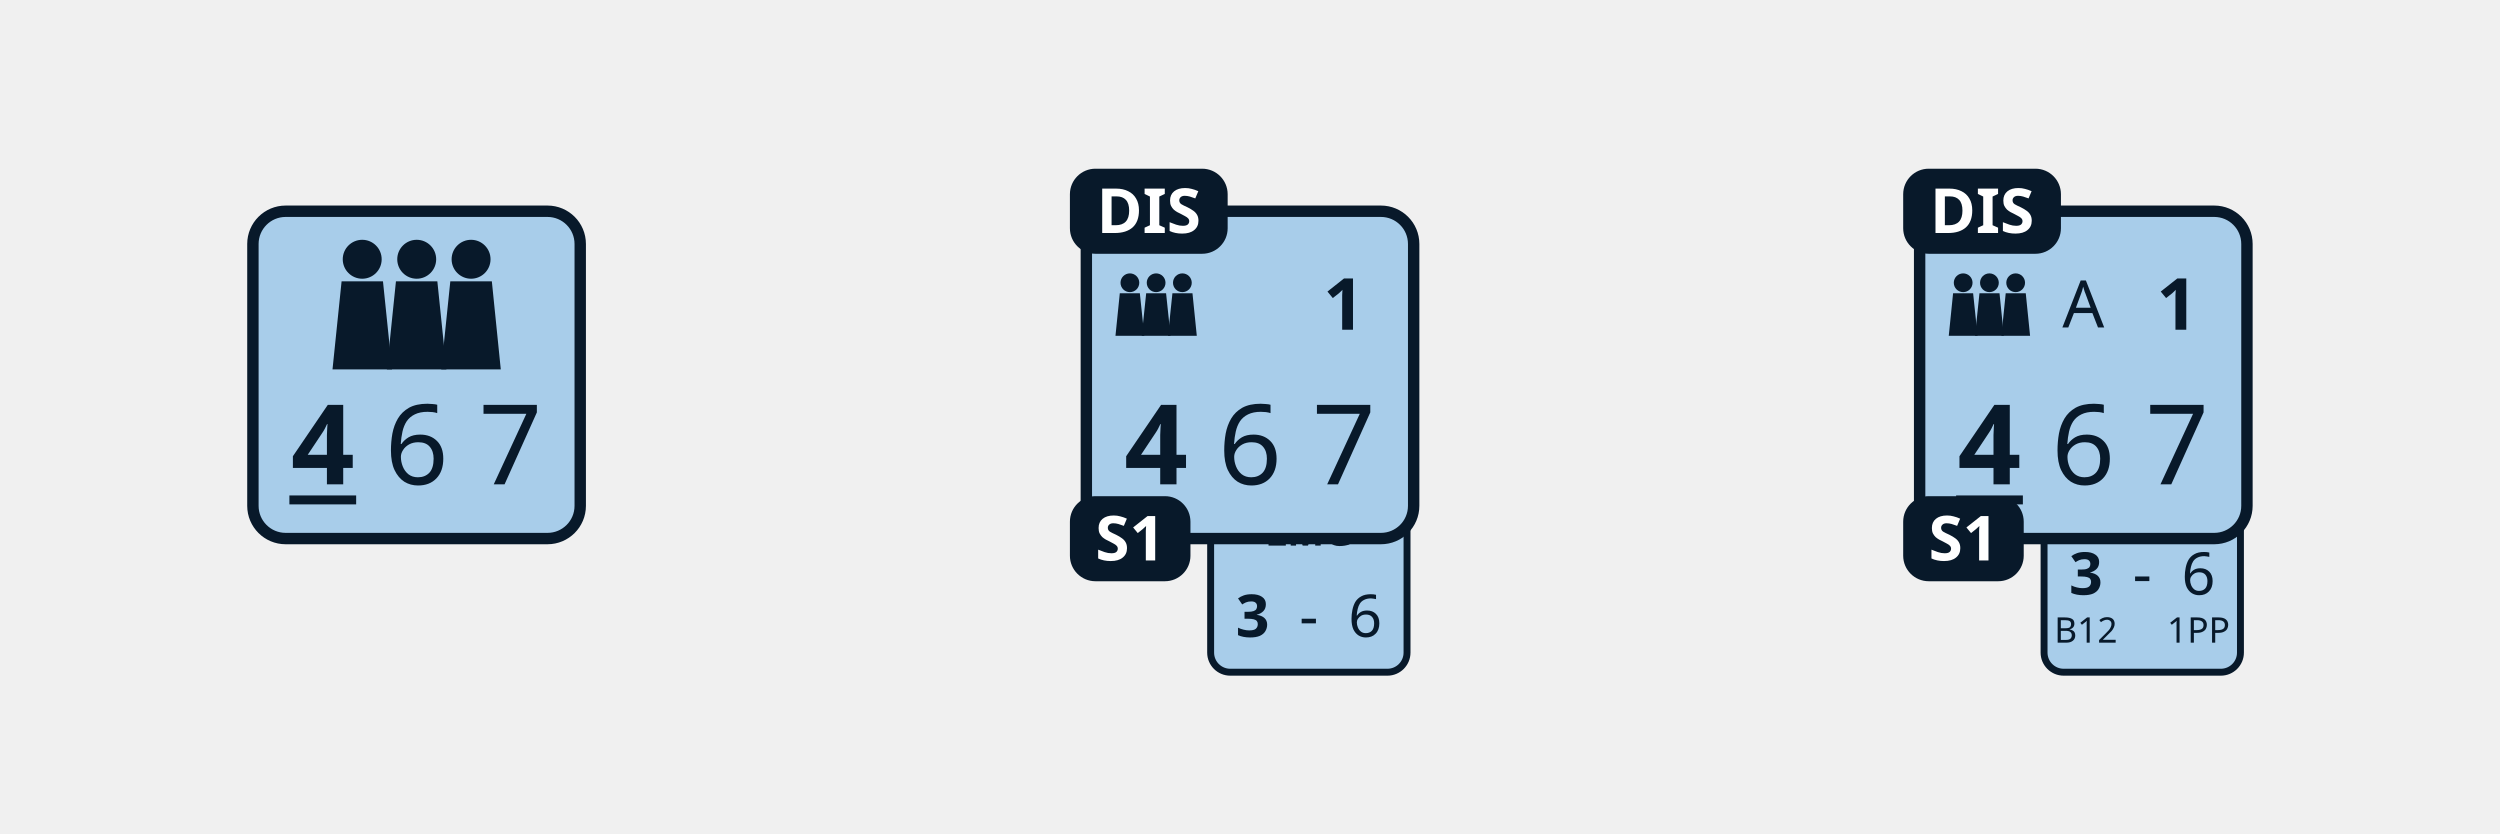
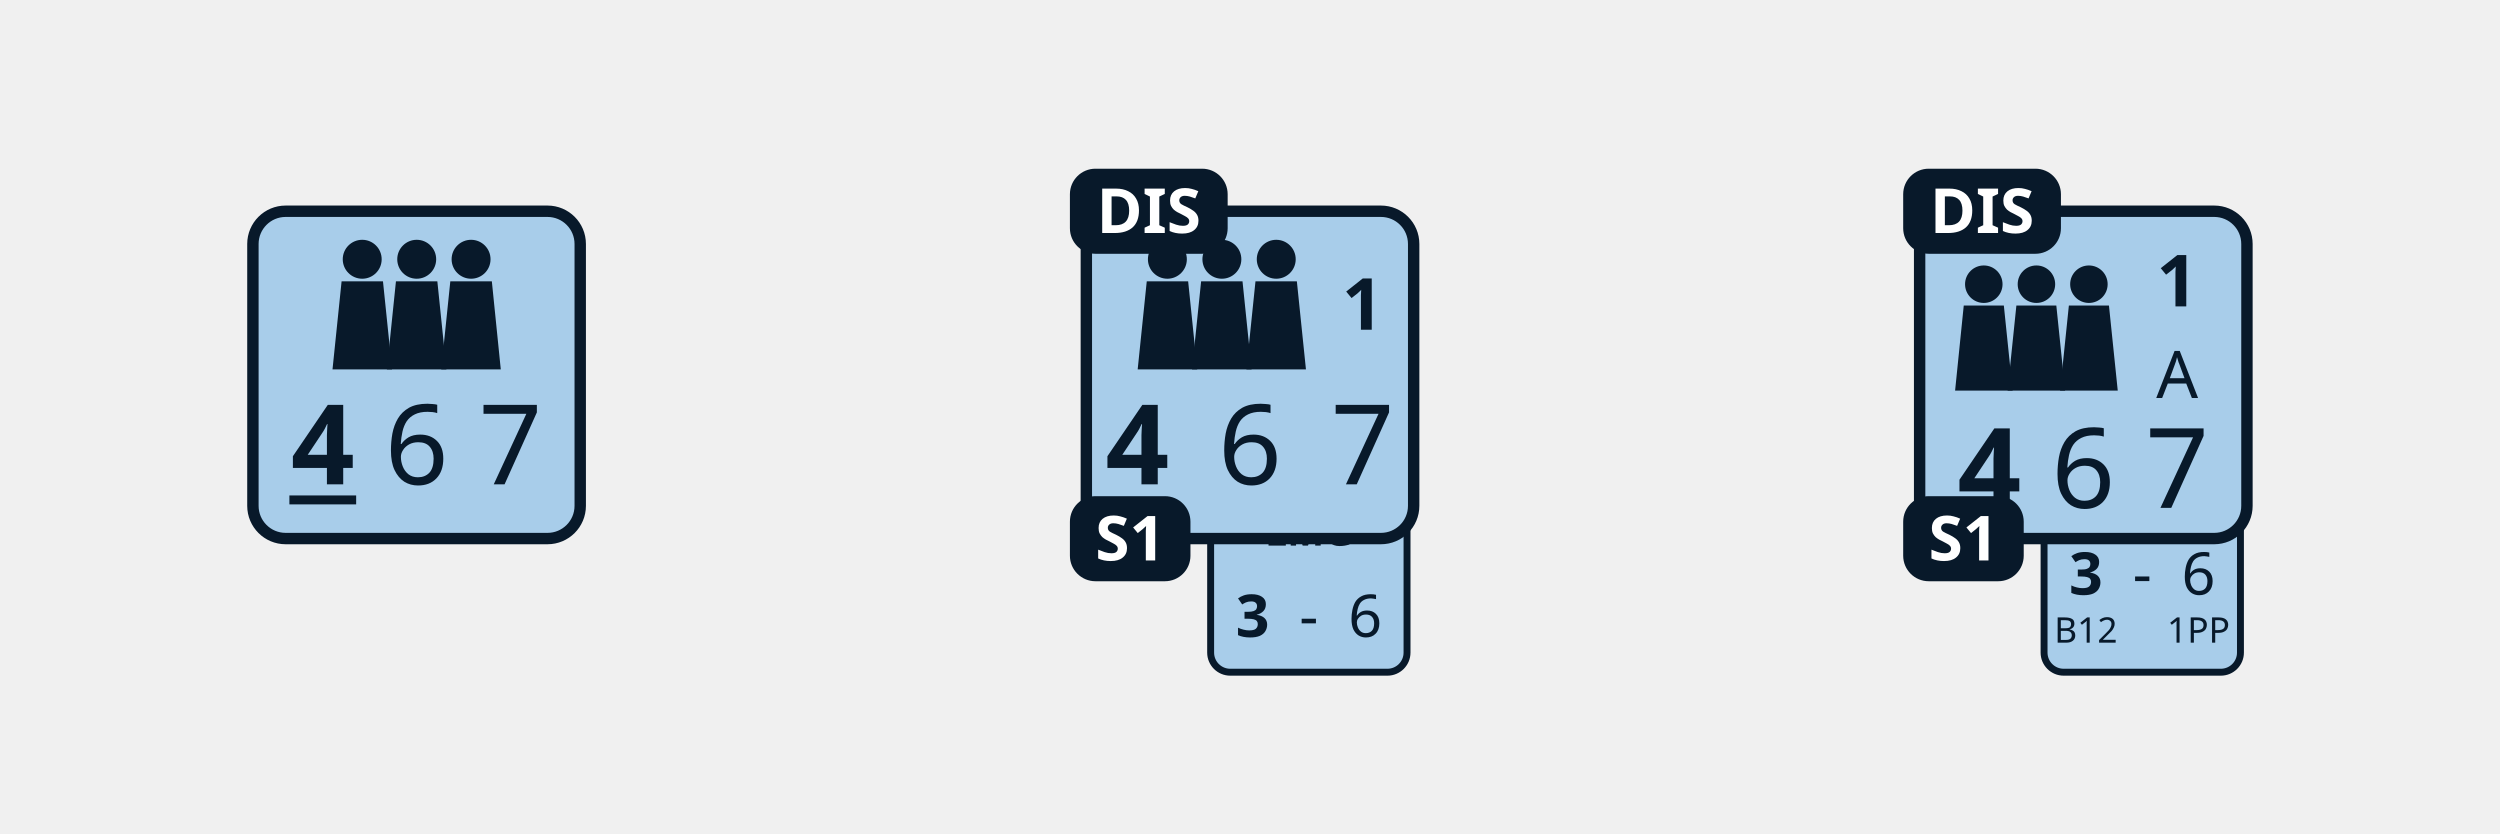
<svg xmlns="http://www.w3.org/2000/svg" viewBox="0 0 270.906 90.297">
  <g data-unit-id="state-disrupted" role="button" tabindex="0" aria-label="German 1st Line squad A, 4-6-7, disrupted, with light MG 3-6">
    <g data-tier="far">
      <g data-attached-id="example-squad-lmg" />
      <rect x="27.406" y="22.891" width="35.469" height="35.469" rx="3.547" fill="#a8cdea" stroke="#08192a" stroke-width="1.234" data-face="front" />
      <g data-slot="glyph">
        <circle cx="39.25" cy="28.094" r="2.109" fill="#08192a" />
        <path d="M36.031 40.031L37.016 30.484L41.5 30.484L42.484 40.031Z" fill="#08192a" />
        <circle cx="45.156" cy="28.094" r="2.109" fill="#08192a" />
        <path d="M41.922 40.031L42.906 30.484L47.391 30.484L48.375 40.031Z" fill="#08192a" />
        <circle cx="51.047" cy="28.094" r="2.109" fill="#08192a" />
        <path d="M47.812 40.031L48.797 30.484L53.297 30.484L54.266 40.031Z" fill="#08192a" />
      </g>
      <g data-slot="fp">
        <text x="34.984" y="52.484" font-size="12.062" font-family="sans-serif" text-anchor="middle" fill="#08192a" font-weight="bold">4</text>
        <line x1="31.359" y1="54.172" x2="38.594" y2="54.172" stroke="#08192a" stroke-width="0.969" data-mark="underline" />
      </g>
      <g data-slot="range">
        <text x="45.156" y="52.484" font-size="12.062" font-family="sans-serif" text-anchor="middle" fill="#08192a">6</text>
      </g>
      <g data-slot="morale">
        <text x="55.312" y="52.484" font-size="12.062" font-family="sans-serif" text-anchor="middle" fill="#08192a">7</text>
      </g>
    </g>
  </g>
  <g data-unit-id="state-disrupted" role="button" tabindex="0" aria-label="German 1st Line squad A, 4-6-7, disrupted, with light MG 3-6">
    <g data-tier="mid">
      <g data-attached-id="example-squad-lmg">
        <rect x="131.188" y="51.562" width="21.281" height="21.281" rx="2.125" fill="#a8cdea" stroke="#08192a" stroke-width="0.75" data-face="front" />
        <g data-slot="label">
          <text x="141.828" y="59.125" font-size="4.25" font-family="sans-serif" text-anchor="middle" fill="#08192a" font-weight="bold">LMG</text>
        </g>
        <g data-slot="fp">
          <text x="135.734" y="69.016" font-size="6.391" font-family="sans-serif" text-anchor="middle" fill="#08192a" font-weight="bold">3</text>
        </g>
        <g data-slot="dash">
          <text x="141.828" y="69.016" font-size="6.391" font-family="sans-serif" text-anchor="middle" fill="#08192a">-</text>
        </g>
        <g data-slot="range">
          <text x="147.938" y="69.016" font-size="6.391" font-family="sans-serif" text-anchor="middle" fill="#08192a">6</text>
        </g>
        <g data-badge="ROF1">
          <rect x="140.859" y="48.797" width="12.688" height="5.531" rx="1.656" fill="#08192a" />
          <text x="147.203" y="52.984" font-size="4.047" font-family="sans-serif" font-weight="bold" text-anchor="middle" fill="#ffffff">ROF1</text>
        </g>
      </g>
      <rect x="117.719" y="22.891" width="35.469" height="35.469" rx="3.547" fill="#a8cdea" stroke="#08192a" stroke-width="1.234" data-face="front" />
      <g data-slot="glyph">
-         <circle cx="122.438" cy="30.641" r="1.016" fill="#08192a" />
-         <path d="M120.875 36.391L121.344 31.781L123.516 31.781L124 36.391Z" fill="#08192a" />
-         <circle cx="125.281" cy="30.641" r="1.016" fill="#08192a" />
-         <path d="M123.719 36.391L124.203 31.781L126.359 31.781L126.844 36.391Z" fill="#08192a" />
-         <circle cx="128.125" cy="30.641" r="1.016" fill="#08192a" />
-         <path d="M126.562 36.391L127.047 31.781L129.219 31.781L129.688 36.391Z" fill="#08192a" />
+         <circle cx="126.5" cy="28.094" r="2.109" fill="#08192a" />
+         <path d="M123.281 40.031L124.266 30.484L128.75 30.484L129.734 40.031Z" fill="#08192a" />
+         <circle cx="132.406" cy="28.094" r="2.109" fill="#08192a" />
+         <path d="M129.172 40.031L130.156 30.484L134.641 30.484L135.625 40.031Z" fill="#08192a" />
+         <circle cx="138.297" cy="28.094" r="2.109" fill="#08192a" />
+         <path d="M135.062 40.031L136.047 30.484L140.531 30.484L141.516 40.031Z" fill="#08192a" />
      </g>
      <g data-slot="class">
-         <text x="145.625" y="35.734" font-size="7.797" font-family="sans-serif" text-anchor="middle" fill="#08192a" font-weight="bold">1</text>
+         <text x="147.656" y="35.734" font-size="7.797" font-family="sans-serif" text-anchor="middle" fill="#08192a" font-weight="bold">1</text>
      </g>
      <g data-slot="fp">
-         <text x="125.281" y="52.484" font-size="12.062" font-family="sans-serif" text-anchor="middle" fill="#08192a" font-weight="bold">4</text>
+         <text x="123.25" y="52.484" font-size="12.062" font-family="sans-serif" text-anchor="middle" fill="#08192a" font-weight="bold">4</text>
      </g>
      <g data-slot="range">
        <text x="135.453" y="52.484" font-size="12.062" font-family="sans-serif" text-anchor="middle" fill="#08192a">6</text>
      </g>
      <g data-slot="morale">
-         <text x="145.625" y="52.484" font-size="12.062" font-family="sans-serif" text-anchor="middle" fill="#08192a">7</text>
+         <text x="147.656" y="52.484" font-size="12.062" font-family="sans-serif" text-anchor="middle" fill="#08192a">7</text>
      </g>
      <g data-badge="DIS">
        <rect x="115.938" y="18.281" width="17.094" height="9.219" rx="2.766" fill="#08192a" />
        <text x="124.484" y="25.25" font-size="6.734" font-family="sans-serif" font-weight="bold" text-anchor="middle" fill="#ffffff">DIS</text>
      </g>
      <g data-badge="S1">
        <rect x="115.938" y="53.766" width="13.062" height="9.219" rx="2.766" fill="#08192a" />
        <text x="122.469" y="60.734" font-size="6.734" font-family="sans-serif" font-weight="bold" text-anchor="middle" fill="#ffffff">S1</text>
      </g>
    </g>
  </g>
  <g data-unit-id="state-disrupted" role="button" tabindex="0" aria-label="German 1st Line squad A, 4-6-7, disrupted, with light MG 3-6">
    <g data-tier="near">
      <g data-attached-id="example-squad-lmg">
        <rect x="221.5" y="51.562" width="21.281" height="21.281" rx="2.125" fill="#a8cdea" stroke="#08192a" stroke-width="0.75" data-face="front" />
        <g data-slot="glyph">
          <path d="M223.344 55.766L223.906 55.547L226.031 55.547L226.031 56.656L223.906 56.656L223.344 57Z" fill="#08192a" />
          <path d="M226.031 55.875L228.672 55.875L228.672 56.328L226.031 56.328Z" fill="#08192a" />
          <line x1="226.812" y1="56.328" x2="226.375" y2="57.906" stroke="#08192a" stroke-width="0.344" stroke-linecap="round" />
          <line x1="226.812" y1="56.328" x2="227.375" y2="57.906" stroke="#08192a" stroke-width="0.344" stroke-linecap="round" />
        </g>
        <g data-slot="label">
          <text x="235.188" y="57.594" font-size="4.25" font-family="sans-serif" text-anchor="middle" fill="#08192a" font-weight="bold">LMG</text>
        </g>
        <g data-slot="fp">
          <text x="226.031" y="64.438" font-size="6.391" font-family="sans-serif" text-anchor="middle" fill="#08192a" font-weight="bold">3</text>
        </g>
        <g data-slot="dash">
          <text x="232.141" y="64.438" font-size="6.391" font-family="sans-serif" text-anchor="middle" fill="#08192a">-</text>
        </g>
        <g data-slot="range">
          <text x="238.234" y="64.438" font-size="6.391" font-family="sans-serif" text-anchor="middle" fill="#08192a">6</text>
        </g>
        <g data-slot="bd">
          <text x="226.031" y="69.641" font-size="3.828" font-family="sans-serif" text-anchor="middle" fill="#08192a">B12</text>
        </g>
        <g data-slot="pp">
          <text x="238.234" y="69.641" font-size="3.828" font-family="sans-serif" text-anchor="middle" fill="#08192a">1PP</text>
        </g>
        <g data-badge="ROF1">
          <rect x="231.156" y="48.797" width="12.688" height="5.531" rx="1.656" fill="#08192a" />
          <text x="237.5" y="52.984" font-size="4.047" font-family="sans-serif" font-weight="bold" text-anchor="middle" fill="#ffffff">ROF1</text>
        </g>
      </g>
      <rect x="208.016" y="22.891" width="35.469" height="35.469" rx="3.547" fill="#a8cdea" stroke="#08192a" stroke-width="1.234" data-face="front" />
      <g data-slot="glyph">
-         <circle cx="212.734" cy="30.641" r="1.016" fill="#08192a" />
-         <path d="M211.172 36.391L211.641 31.781L213.812 31.781L214.297 36.391Z" fill="#08192a" />
-         <circle cx="215.578" cy="30.641" r="1.016" fill="#08192a" />
-         <path d="M214.016 36.391L214.5 31.781L216.672 31.781L217.141 36.391Z" fill="#08192a" />
-         <circle cx="218.422" cy="30.641" r="1.016" fill="#08192a" />
-         <path d="M216.875 36.391L217.344 31.781L219.516 31.781L219.984 36.391Z" fill="#08192a" />
+         <circle cx="214.969" cy="30.797" r="2.031" fill="#08192a" />
+         <path d="M211.859 42.328L212.797 33.109L217.141 33.109L218.094 42.328Z" fill="#08192a" />
+         <circle cx="220.672" cy="30.797" r="2.031" fill="#08192a" />
+         <path d="M217.547 42.328L218.5 33.109L222.828 33.109L223.781 42.328Z" fill="#08192a" />
+         <circle cx="226.359" cy="30.797" r="2.031" fill="#08192a" />
+         <path d="M223.234 42.328L224.188 33.109L228.531 33.109L229.484 42.328Z" fill="#08192a" />
+       </g>
+       <g data-slot="class">
+         <text x="235.922" y="33.203" font-size="7.797" font-family="sans-serif" text-anchor="middle" fill="#08192a" font-weight="bold">1</text>
      </g>
      <g data-slot="ident">
-         <text x="225.75" y="35.484" font-size="7.094" font-family="sans-serif" text-anchor="middle" fill="#08192a">A</text>
-       </g>
-       <g data-slot="class">
-         <text x="235.922" y="35.734" font-size="7.797" font-family="sans-serif" text-anchor="middle" fill="#08192a" font-weight="bold">1</text>
+         <text x="235.922" y="43.125" font-size="7.094" font-family="sans-serif" text-anchor="middle" fill="#08192a">A</text>
      </g>
      <g data-slot="fp">
-         <text x="215.578" y="52.484" font-size="12.062" font-family="sans-serif" text-anchor="middle" fill="#08192a" font-weight="bold">4</text>
-         <line x1="211.969" y1="54.172" x2="219.203" y2="54.172" stroke="#08192a" stroke-width="0.969" data-mark="underline" />
+         <text x="215.578" y="55.031" font-size="12.062" font-family="sans-serif" text-anchor="middle" fill="#08192a" font-weight="bold">4</text>
+         <line x1="211.969" y1="56.719" x2="219.203" y2="56.719" stroke="#08192a" stroke-width="0.969" data-mark="underline" />
      </g>
      <g data-slot="range">
-         <text x="225.75" y="52.484" font-size="12.062" font-family="sans-serif" text-anchor="middle" fill="#08192a">6</text>
+         <text x="225.75" y="55.031" font-size="12.062" font-family="sans-serif" text-anchor="middle" fill="#08192a">6</text>
      </g>
      <g data-slot="morale">
-         <text x="235.922" y="52.484" font-size="12.062" font-family="sans-serif" text-anchor="middle" fill="#08192a">7</text>
+         <text x="235.922" y="55.031" font-size="12.062" font-family="sans-serif" text-anchor="middle" fill="#08192a">7</text>
      </g>
      <g data-badge="DIS">
        <rect x="206.234" y="18.281" width="17.094" height="9.219" rx="2.766" fill="#08192a" />
        <text x="214.781" y="25.25" font-size="6.734" font-family="sans-serif" font-weight="bold" text-anchor="middle" fill="#ffffff">DIS</text>
      </g>
      <g data-badge="S1">
        <rect x="206.234" y="53.766" width="13.062" height="9.219" rx="2.766" fill="#08192a" />
        <text x="212.766" y="60.734" font-size="6.734" font-family="sans-serif" font-weight="bold" text-anchor="middle" fill="#ffffff">S1</text>
      </g>
    </g>
  </g>
</svg>
